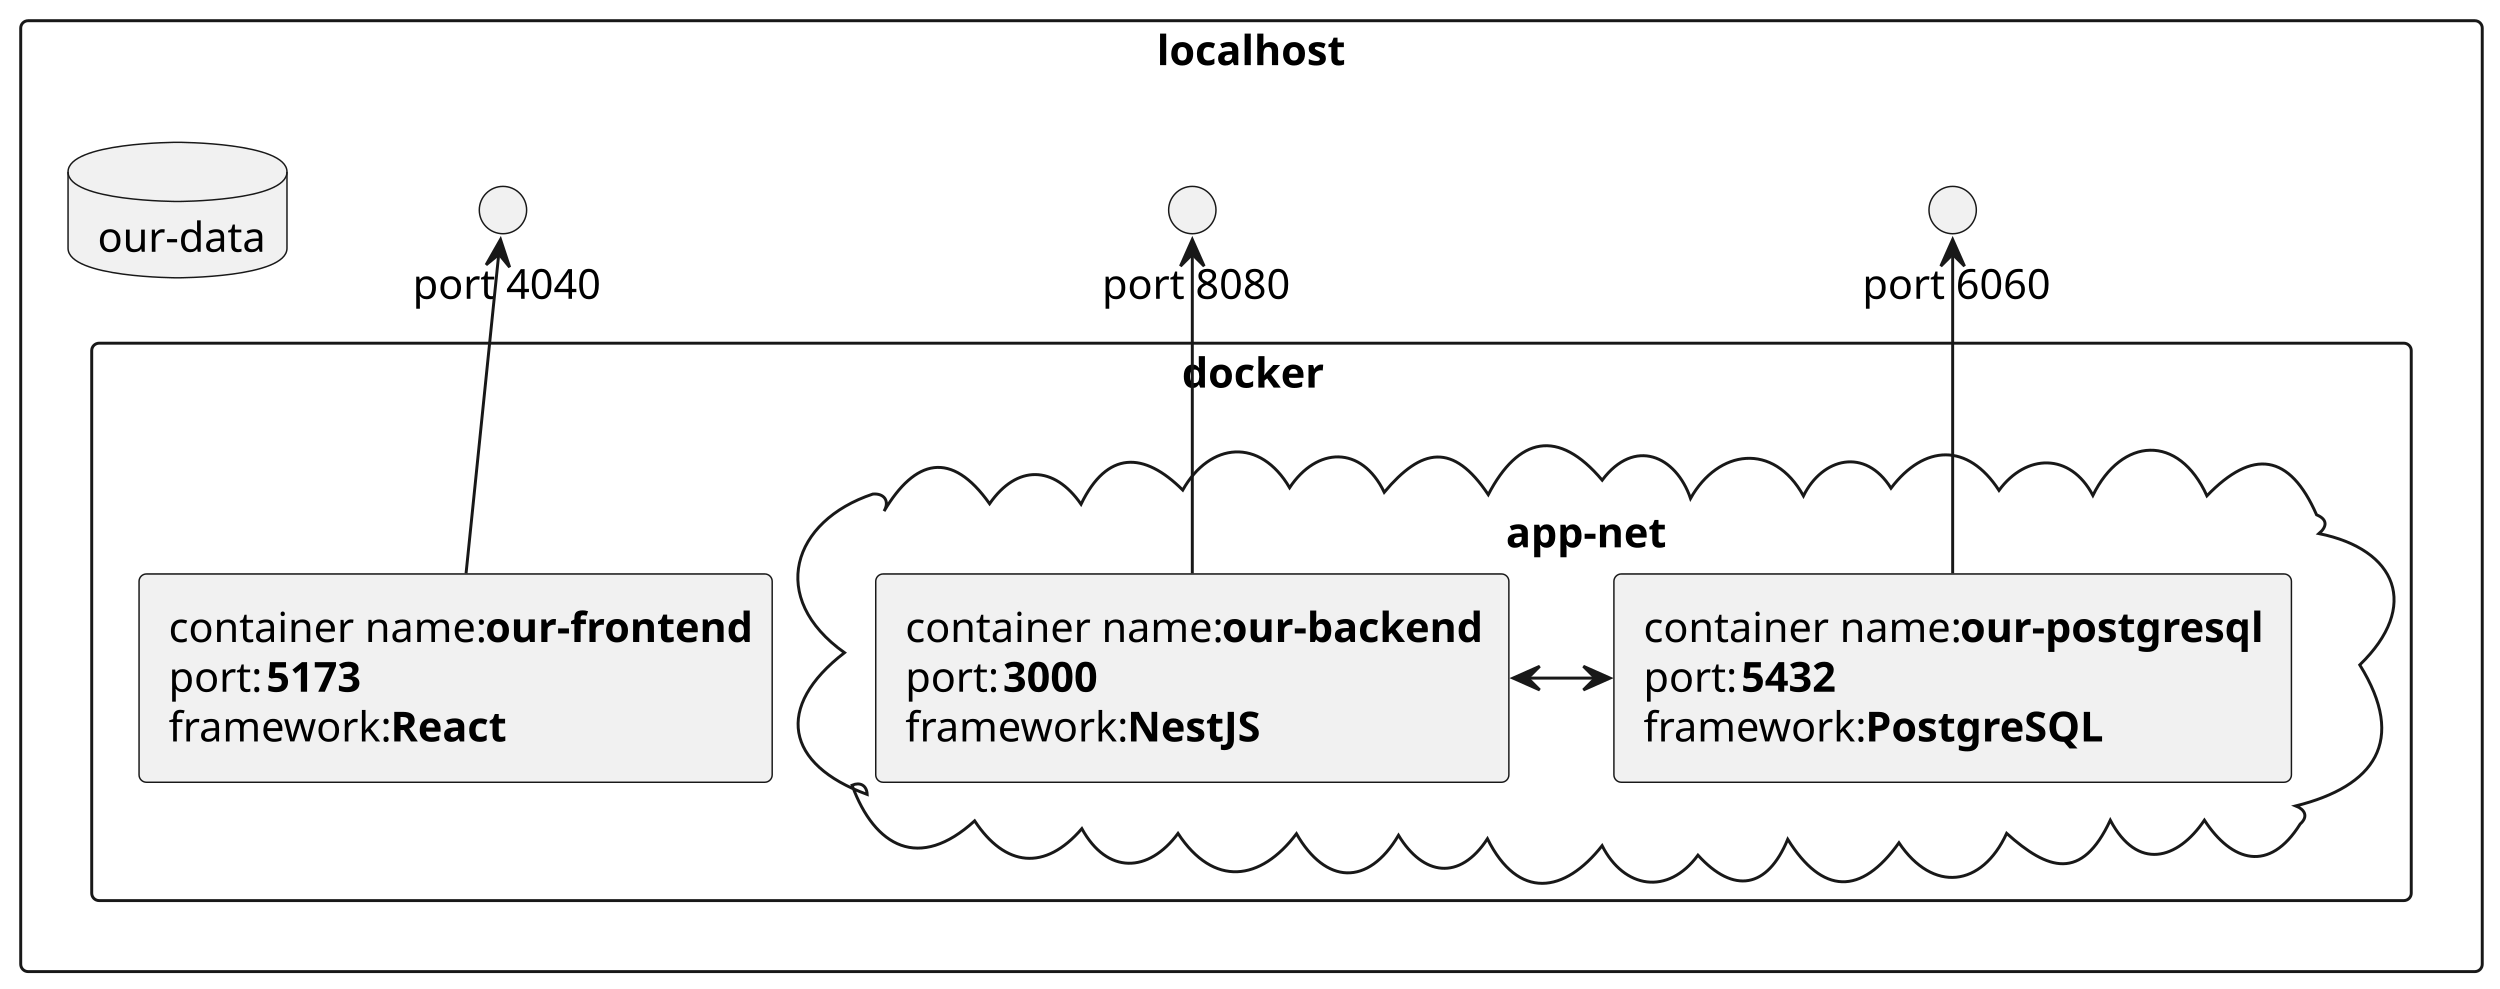
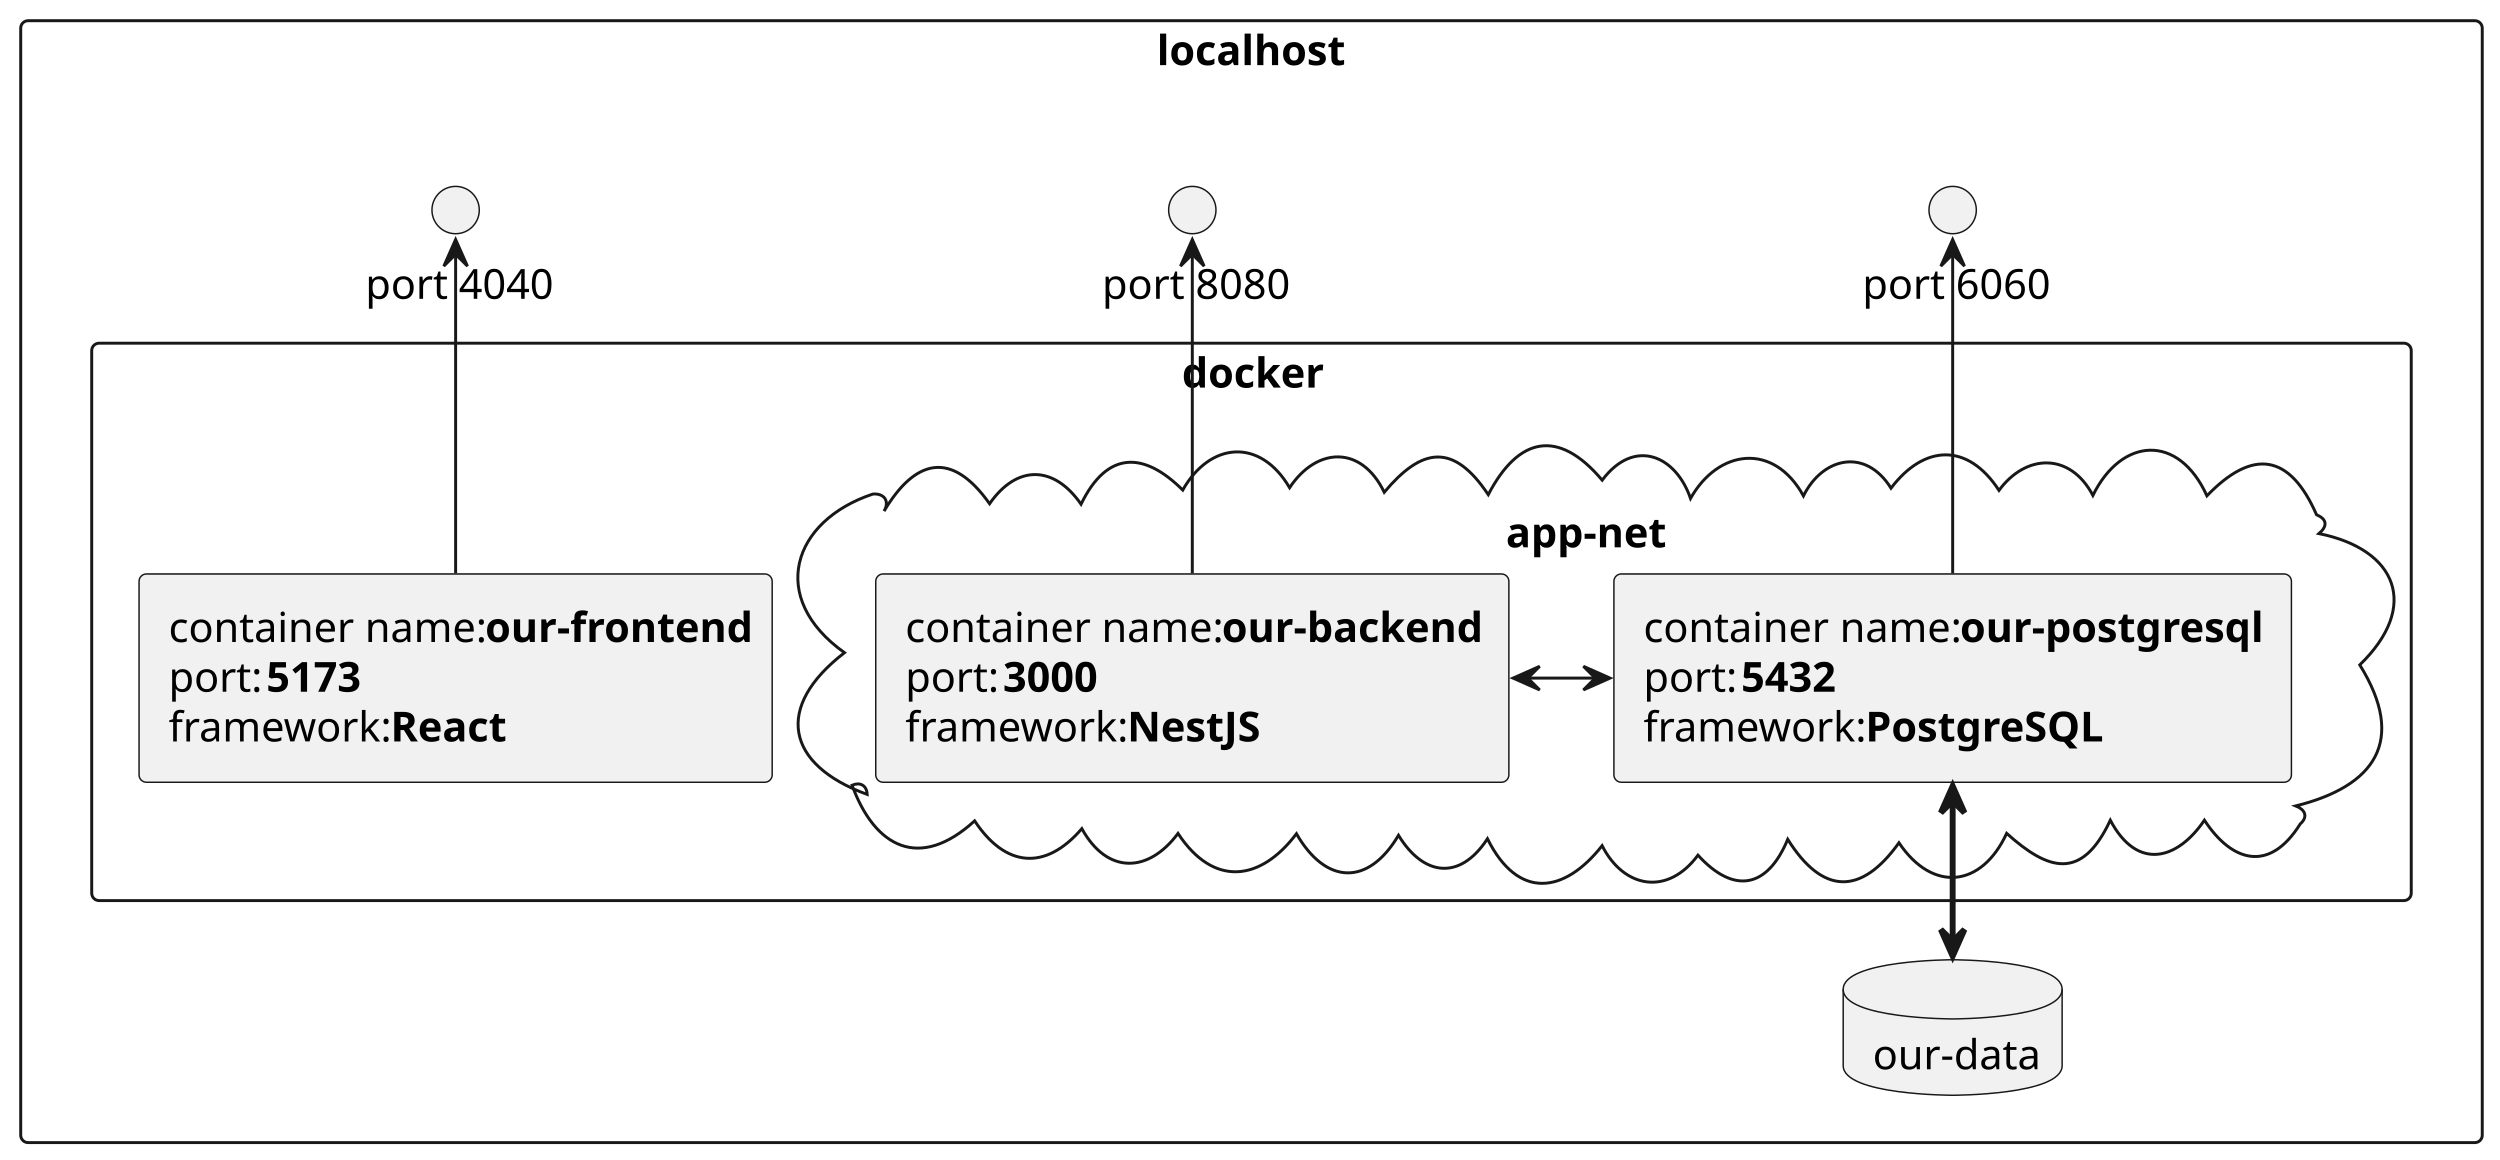
- <svg xmlns="http://www.w3.org/2000/svg" contentStyleType="text/css" height="334px" preserveAspectRatio="none" style="width:845px;height:334px;background:#FFFFFF;" version="1.1" viewBox="0 0 845 334" width="845px" zoomAndPan="magnify">
+ <svg xmlns="http://www.w3.org/2000/svg" contentStyleType="text/css" height="392px" preserveAspectRatio="none" style="width:845px;height:392px;background:#FFFFFF;" version="1.1" viewBox="0 0 845 392" width="845px" zoomAndPan="magnify">
  <defs />
  <g>
    <g id="cluster_localhost">
-       <rect fill="none" height="321.4" rx="2.5" ry="2.5" style="stroke:#181818;stroke-width:1.0;" width="832" x="7" y="7" />
+       <rect fill="none" height="379.2" rx="2.5" ry="2.5" style="stroke:#181818;stroke-width:1.0;" width="832" x="7" y="7" />
      <text fill="#000000" font-family="sans-serif" font-size="14" font-weight="bold" lengthAdjust="spacing" textLength="64" x="391" y="22.006">localhost</text>
    </g>
    <g id="cluster_docker">
      <rect fill="none" height="188.4" rx="2.5" ry="2.5" style="stroke:#181818;stroke-width:1.0;" width="784" x="31" y="116" />
      <text fill="#000000" font-family="sans-serif" font-size="14" font-weight="bold" lengthAdjust="spacing" textLength="47" x="399.5" y="131.006">docker</text>
    </g>
    <g id="cluster_app-net">
      <path d="M298.804,172.776 C309.255,155.231 321.5,151.935 334.48,170.262 C343.738,156.937 356.273,157.256 365.391,170.426 C374.208,152.261 386.595,152.533 399.766,165.64 C408.986,149.322 425.937,147.863 435.887,164.847 C445.045,151.041 460.148,150.367 467.875,166.383 C480.517,151.322 491.143,149.416 503.032,167.19 C513.203,147.713 526.65,144.628 541.539,162.3 C552.474,147.748 566.461,154.025 571.397,168.475 C580.716,151.872 599.462,149.27 609.569,167.614 C615.939,154.724 630.424,151.046 639.161,165.005 C650.35,150.211 665.104,149.517 675.66,165.749 C684.769,153.312 699.733,152.869 707.399,167.444 C717.127,147.682 736.364,146.439 745.941,167.587 C761.387,151.554 773.92,153.248 783,174 C786.741,175.566 786.614,177.949 783.816,180.354 C810.128,185.661 818.096,204.883 797.605,224.732 C813.663,250.598 802.46,265.806 776,272.4 C778.961,273.587 780.354,275.937 777.458,278.519 C767.011,295.235 754.298,291.318 745.091,277.217 C735.975,290.697 722.418,294.475 713.284,277.236 C703.571,298.03 692.183,294.187 678.249,281.675 C669.863,299.9 653.322,301.915 641.849,284.861 C628.969,302.841 615.991,302.405 604.256,283.689 C597.375,300.27 586.078,302.395 573.91,289.051 C563.722,302.867 548.894,300.363 541.514,285.841 C528.832,301.961 513.2,304.447 502.756,283.501 C493.34,297.923 481.014,296.026 472.694,282.329 C462.346,299.783 448.019,298.903 438.201,281.8 C426.069,297.895 410.213,300.006 398.166,281.7 C388.146,295.165 374.24,295.643 365.663,280.084 C353.167,294.602 339.737,293.053 329.43,277.45 C310.729,294.522 295.645,286.341 288,265.4 C290.735,264.245 292.958,265.443 293.109,268.52 C265.482,258.445 261.657,238.918 285.435,220.609 C259.344,202.051 267.793,176.049 295,167 C298.786,166.648 300.821,169.306 298.804,172.776 " fill="none" style="stroke:#181818;stroke-width:1.0;" />
      <text fill="#000000" font-family="sans-serif" font-size="14" font-weight="bold" lengthAdjust="spacing" textLength="53" x="509" y="185.006">app-net</text>
    </g>
    <g id="elem_our_data">
-       <path d="M23,58.1 C23,48.1 60,48.1 60,48.1 C60,48.1 97,48.1 97,58.1 L97,83.9 C97,93.9 60,93.9 60,93.9 C60,93.9 23,93.9 23,83.9 L23,58.1 " fill="#F1F1F1" style="stroke:#181818;stroke-width:0.5;" />
-       <path d="M23,58.1 C23,68.1 60,68.1 60,68.1 C60,68.1 97,68.1 97,58.1 " fill="none" style="stroke:#181818;stroke-width:0.5;" />
-       <text fill="#000000" font-family="sans-serif" font-size="14" lengthAdjust="spacing" textLength="54" x="33" y="85.106">our-data</text>
+       <path d="M623,334.4 C623,324.4 660,324.4 660,324.4 C660,324.4 697,324.4 697,334.4 L697,360.2 C697,370.2 660,370.2 660,370.2 C660,370.2 623,370.2 623,360.2 L623,334.4 " fill="#F1F1F1" style="stroke:#181818;stroke-width:0.5;" />
+       <path d="M623,334.4 C623,344.4 660,344.4 660,344.4 C660,344.4 697,344.4 697,334.4 " fill="none" style="stroke:#181818;stroke-width:0.5;" />
+       <text fill="#000000" font-family="sans-serif" font-size="14" lengthAdjust="spacing" textLength="54" x="633" y="361.406">our-data</text>
    </g>
    <g id="elem_portout_nest">
      <ellipse cx="403" cy="71" fill="#F1F1F1" rx="8" ry="8" style="stroke:#181818;stroke-width:0.5;" />
      <text fill="#000000" font-family="sans-serif" font-size="14" lengthAdjust="spacing" textLength="61" x="372.5" y="101.006">port 8080</text>
    </g>
    <g id="elem_portout_postgre">
      <ellipse cx="660" cy="71" fill="#F1F1F1" rx="8" ry="8" style="stroke:#181818;stroke-width:0.5;" />
      <text fill="#000000" font-family="sans-serif" font-size="14" lengthAdjust="spacing" textLength="61" x="629.5" y="101.006">port 6060</text>
    </g>
    <g id="elem_portout_react">
-       <ellipse cx="170" cy="71" fill="#F1F1F1" rx="8" ry="8" style="stroke:#181818;stroke-width:0.5;" />
-       <text fill="#000000" font-family="sans-serif" font-size="14" lengthAdjust="spacing" textLength="61" x="139.5" y="101.006">port 4040</text>
+       <ellipse cx="154" cy="71" fill="#F1F1F1" rx="8" ry="8" style="stroke:#181818;stroke-width:0.5;" />
+       <text fill="#000000" font-family="sans-serif" font-size="14" lengthAdjust="spacing" textLength="61" x="123.5" y="101.006">port 4040</text>
    </g>
    <g id="elem_React">
      <rect fill="#F1F1F1" height="70.4" rx="2.5" ry="2.5" style="stroke:#181818;stroke-width:0.5;" width="214" x="47" y="194" />
      <text fill="#000000" font-family="sans-serif" font-size="14" lengthAdjust="spacing" textLength="103" x="57" y="217.006">container name:</text>
      <text fill="#000000" font-family="sans-serif" font-size="14" font-weight="bold" lengthAdjust="spacing" textLength="87" x="164" y="217.006">our-frontend</text>
      <text fill="#000000" font-family="sans-serif" font-size="14" lengthAdjust="spacing" textLength="29" x="57" y="233.806">port:</text>
      <text fill="#000000" font-family="sans-serif" font-size="14" font-weight="bold" lengthAdjust="spacing" textLength="32" x="90" y="233.806">5173</text>
      <text fill="#000000" font-family="sans-serif" font-size="14" lengthAdjust="spacing" textLength="71" x="57" y="250.606">framework:</text>
      <text fill="#000000" font-family="sans-serif" font-size="14" font-weight="bold" lengthAdjust="spacing" textLength="39" x="132" y="250.606">React</text>
    </g>
    <g id="elem_NestJS">
      <rect fill="#F1F1F1" height="70.4" rx="2.5" ry="2.5" style="stroke:#181818;stroke-width:0.5;" width="214" x="296" y="194" />
      <text fill="#000000" font-family="sans-serif" font-size="14" lengthAdjust="spacing" textLength="103" x="306" y="217.006">container name:</text>
      <text fill="#000000" font-family="sans-serif" font-size="14" font-weight="bold" lengthAdjust="spacing" textLength="87" x="413" y="217.006">our-backend</text>
      <text fill="#000000" font-family="sans-serif" font-size="14" lengthAdjust="spacing" textLength="29" x="306" y="233.806">port:</text>
      <text fill="#000000" font-family="sans-serif" font-size="14" font-weight="bold" lengthAdjust="spacing" textLength="32" x="339" y="233.806">3000</text>
      <text fill="#000000" font-family="sans-serif" font-size="14" lengthAdjust="spacing" textLength="71" x="306" y="250.606">framework:</text>
      <text fill="#000000" font-family="sans-serif" font-size="14" font-weight="bold" lengthAdjust="spacing" textLength="48" x="381" y="250.606">NestJS</text>
    </g>
    <g id="elem_PostgreSQL">
      <rect fill="#F1F1F1" height="70.4" rx="2.5" ry="2.5" style="stroke:#181818;stroke-width:0.5;" width="229" x="545.5" y="194" />
      <text fill="#000000" font-family="sans-serif" font-size="14" lengthAdjust="spacing" textLength="103" x="555.5" y="217.006">container name:</text>
      <text fill="#000000" font-family="sans-serif" font-size="14" font-weight="bold" lengthAdjust="spacing" textLength="102" x="662.5" y="217.006">our-postgresql</text>
      <text fill="#000000" font-family="sans-serif" font-size="14" lengthAdjust="spacing" textLength="29" x="555.5" y="233.806">port:</text>
      <text fill="#000000" font-family="sans-serif" font-size="14" font-weight="bold" lengthAdjust="spacing" textLength="32" x="588.5" y="233.806">5432</text>
      <text fill="#000000" font-family="sans-serif" font-size="14" lengthAdjust="spacing" textLength="71" x="555.5" y="250.606">framework:</text>
      <text fill="#000000" font-family="sans-serif" font-size="14" font-weight="bold" lengthAdjust="spacing" textLength="82" x="630.5" y="250.606">PostgreSQL</text>
    </g>
    <g id="link_portout_nest_NestJS">
      <path d="M403,85.73 C403,109.69 403,159.84 403,193.77 " fill="none" id="portout_nest-backto-NestJS" style="stroke:#181818;stroke-width:1.0;" />
      <polygon fill="#181818" points="403,80.96,399,89.96,403,85.96,407,89.96,403,80.96" style="stroke:#181818;stroke-width:1.0;" />
    </g>
    <g id="link_portout_react_React">
-       <path d="M168.59,85.73 C166.14,109.69 161,159.84 157.53,193.77 " fill="none" id="portout_react-backto-React" style="stroke:#181818;stroke-width:1.0;" />
-       <polygon fill="#181818" points="169.18,80.96,164.302,89.516,168.681,85.935,172.262,90.314,169.18,80.96" style="stroke:#181818;stroke-width:1.0;" />
+       <path d="M154,85.73 C154,109.69 154,159.84 154,193.77 " fill="none" id="portout_react-backto-React" style="stroke:#181818;stroke-width:1.0;" />
+       <polygon fill="#181818" points="154,80.96,150,89.96,154,85.96,158,89.96,154,80.96" style="stroke:#181818;stroke-width:1.0;" />
    </g>
    <g id="link_portout_postgre_PostgreSQL">
      <path d="M660,85.73 C660,109.69 660,159.84 660,193.77 " fill="none" id="portout_postgre-backto-PostgreSQL" style="stroke:#181818;stroke-width:1.0;" />
      <polygon fill="#181818" points="660,80.96,656,89.96,660,85.96,664,89.96,660,80.96" style="stroke:#181818;stroke-width:1.0;" />
    </g>
    <g id="link_PostgreSQL_NestJS">
      <path d="M539.34,229.2 C531.69,229.2 524.04,229.2 516.39,229.2 " fill="none" id="PostgreSQL-NestJS" style="stroke:#181818;stroke-width:1.0;" />
      <polygon fill="#181818" points="544.18,229.2,535.18,225.2,539.18,229.2,535.18,233.2,544.18,229.2" style="stroke:#181818;stroke-width:1.0;" />
      <polygon fill="#181818" points="511.42,229.2,520.42,233.2,516.42,229.2,520.42,225.2,511.42,229.2" style="stroke:#181818;stroke-width:1.0;" />
    </g>
+     <g id="link_PostgreSQL_our_data">
+       <path d="M660,270.7 C660,286.41 660,304.01 660,318.28 " fill="none" id="PostgreSQL-our_data" style="stroke:#181818;stroke-width:2.0;" />
+       <polygon fill="#181818" points="660,265.72,656,274.72,660,270.72,664,274.72,660,265.72" style="stroke:#181818;stroke-width:2.0;" />
+       <polygon fill="#181818" points="660,323.17,664,314.17,660,318.17,656,314.17,660,323.17" style="stroke:#181818;stroke-width:2.0;" />
+     </g>
  </g>
</svg>
